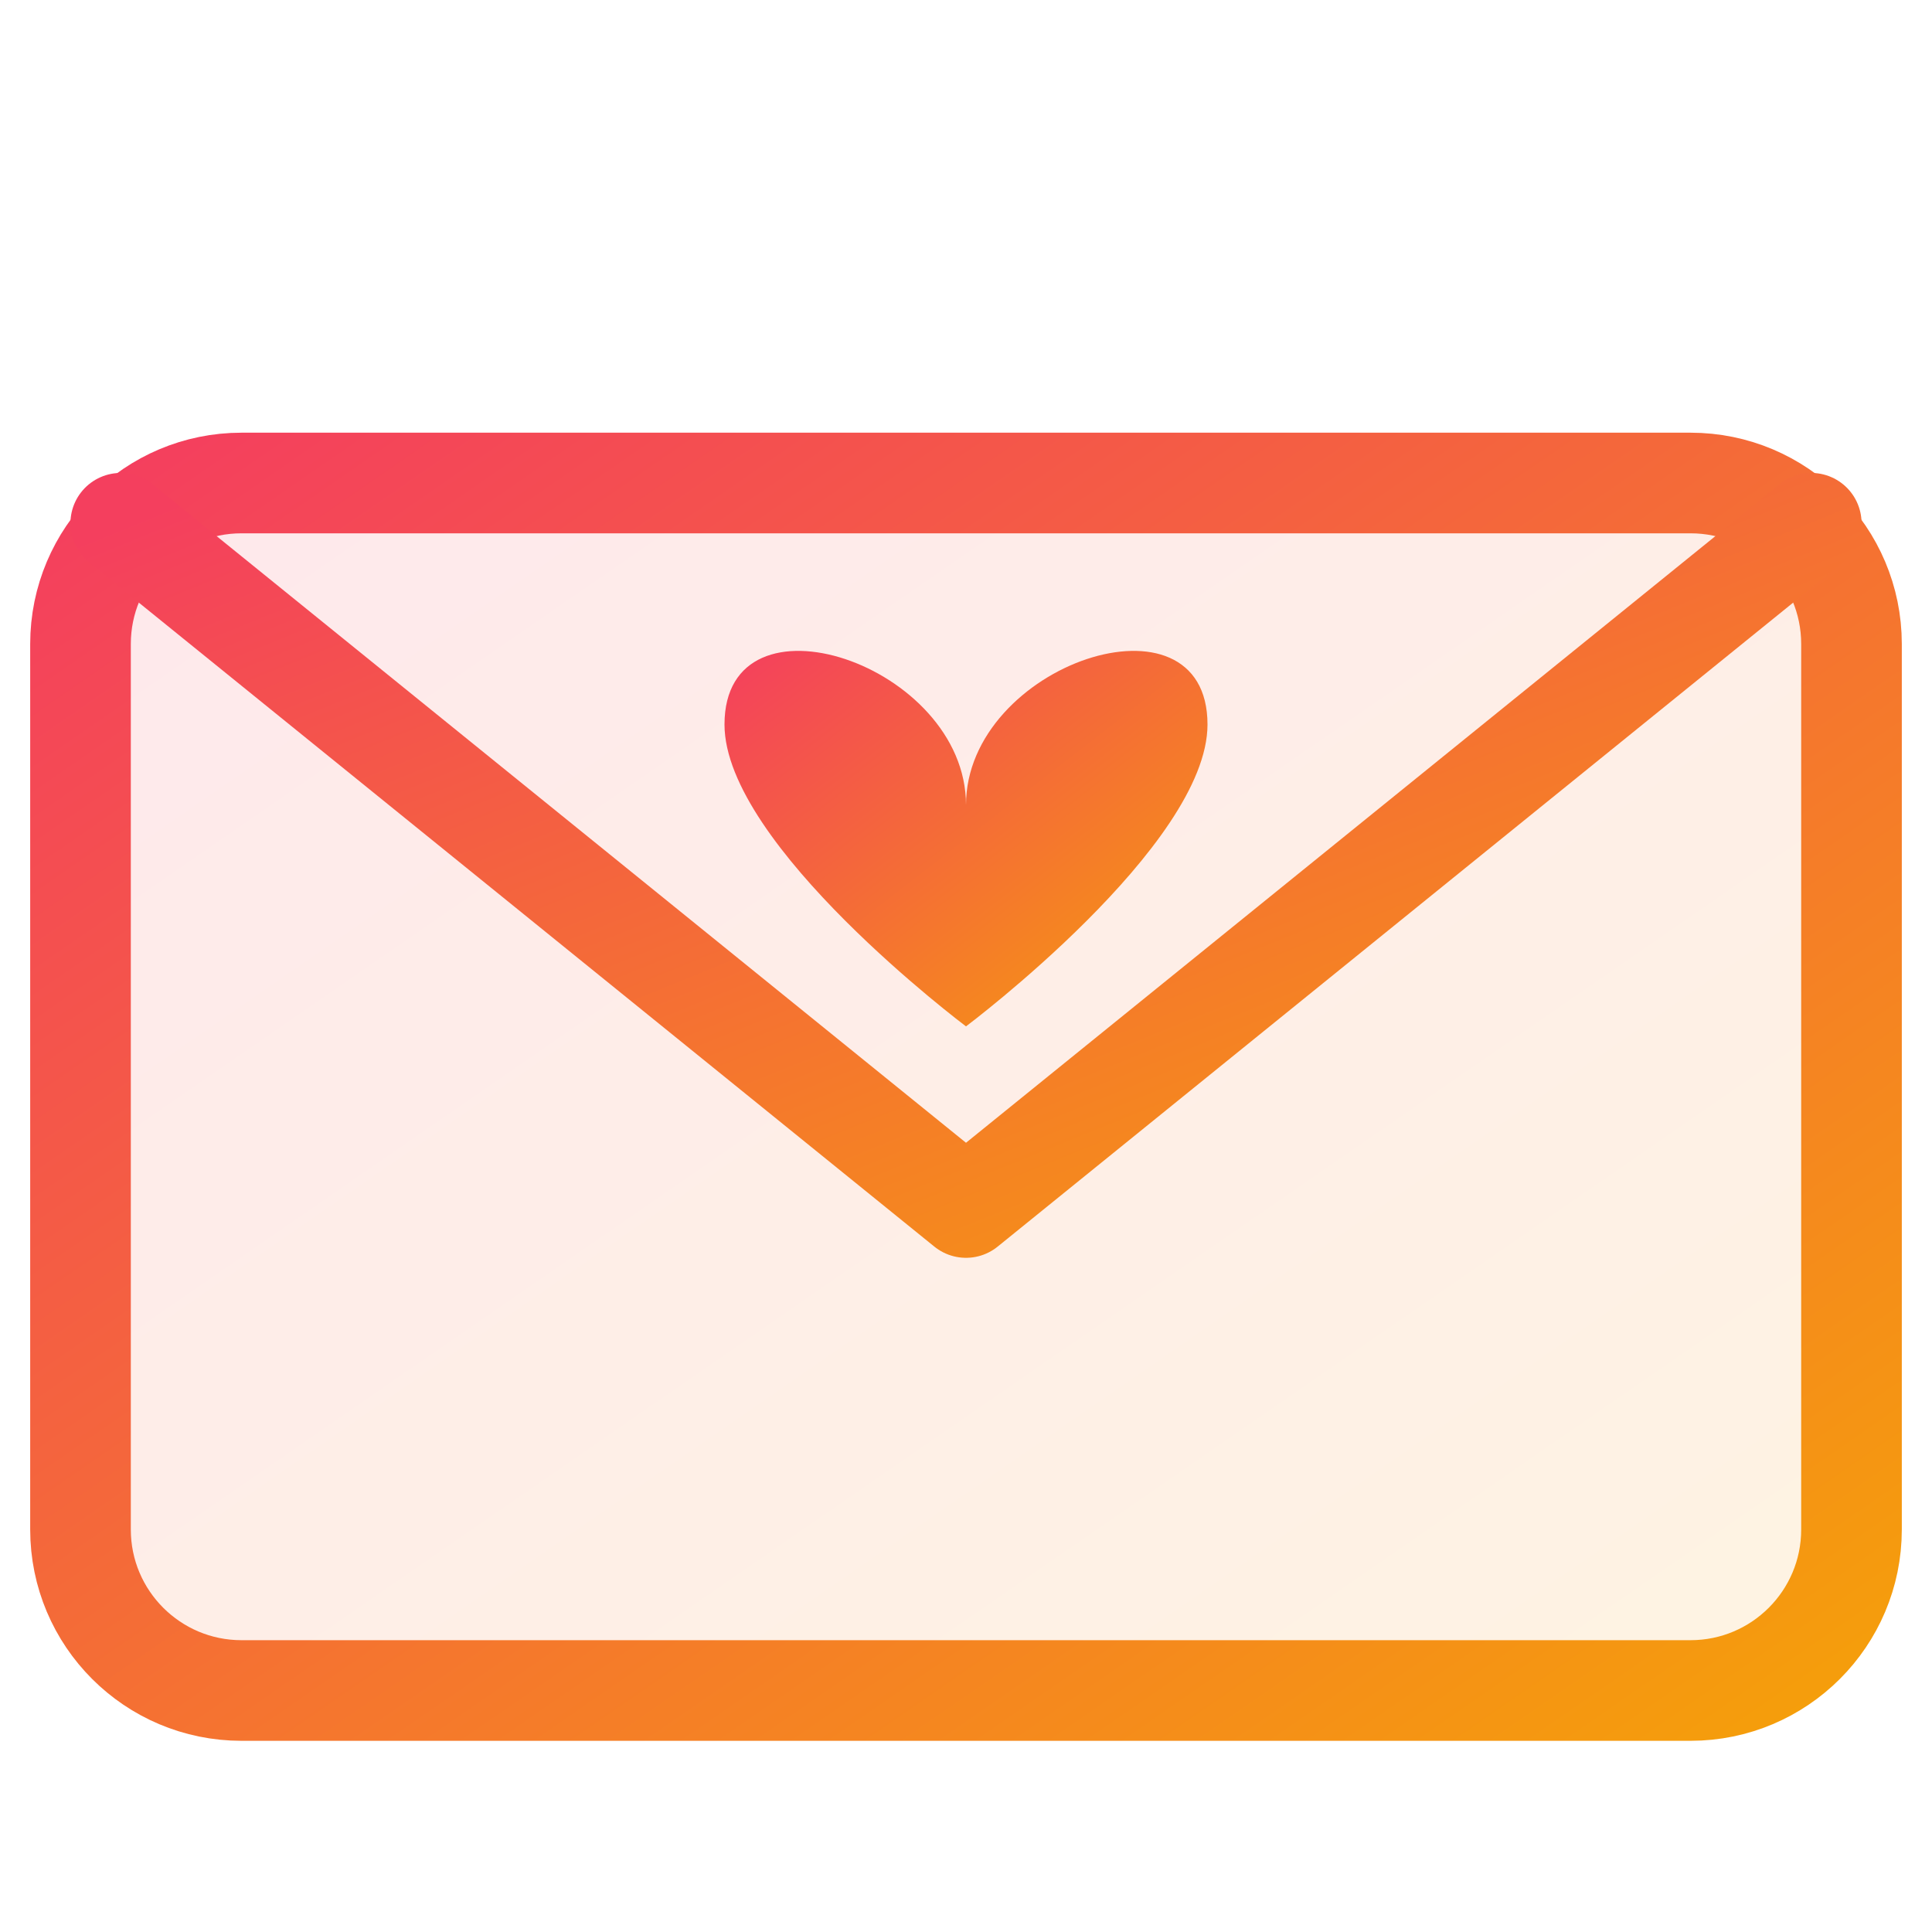
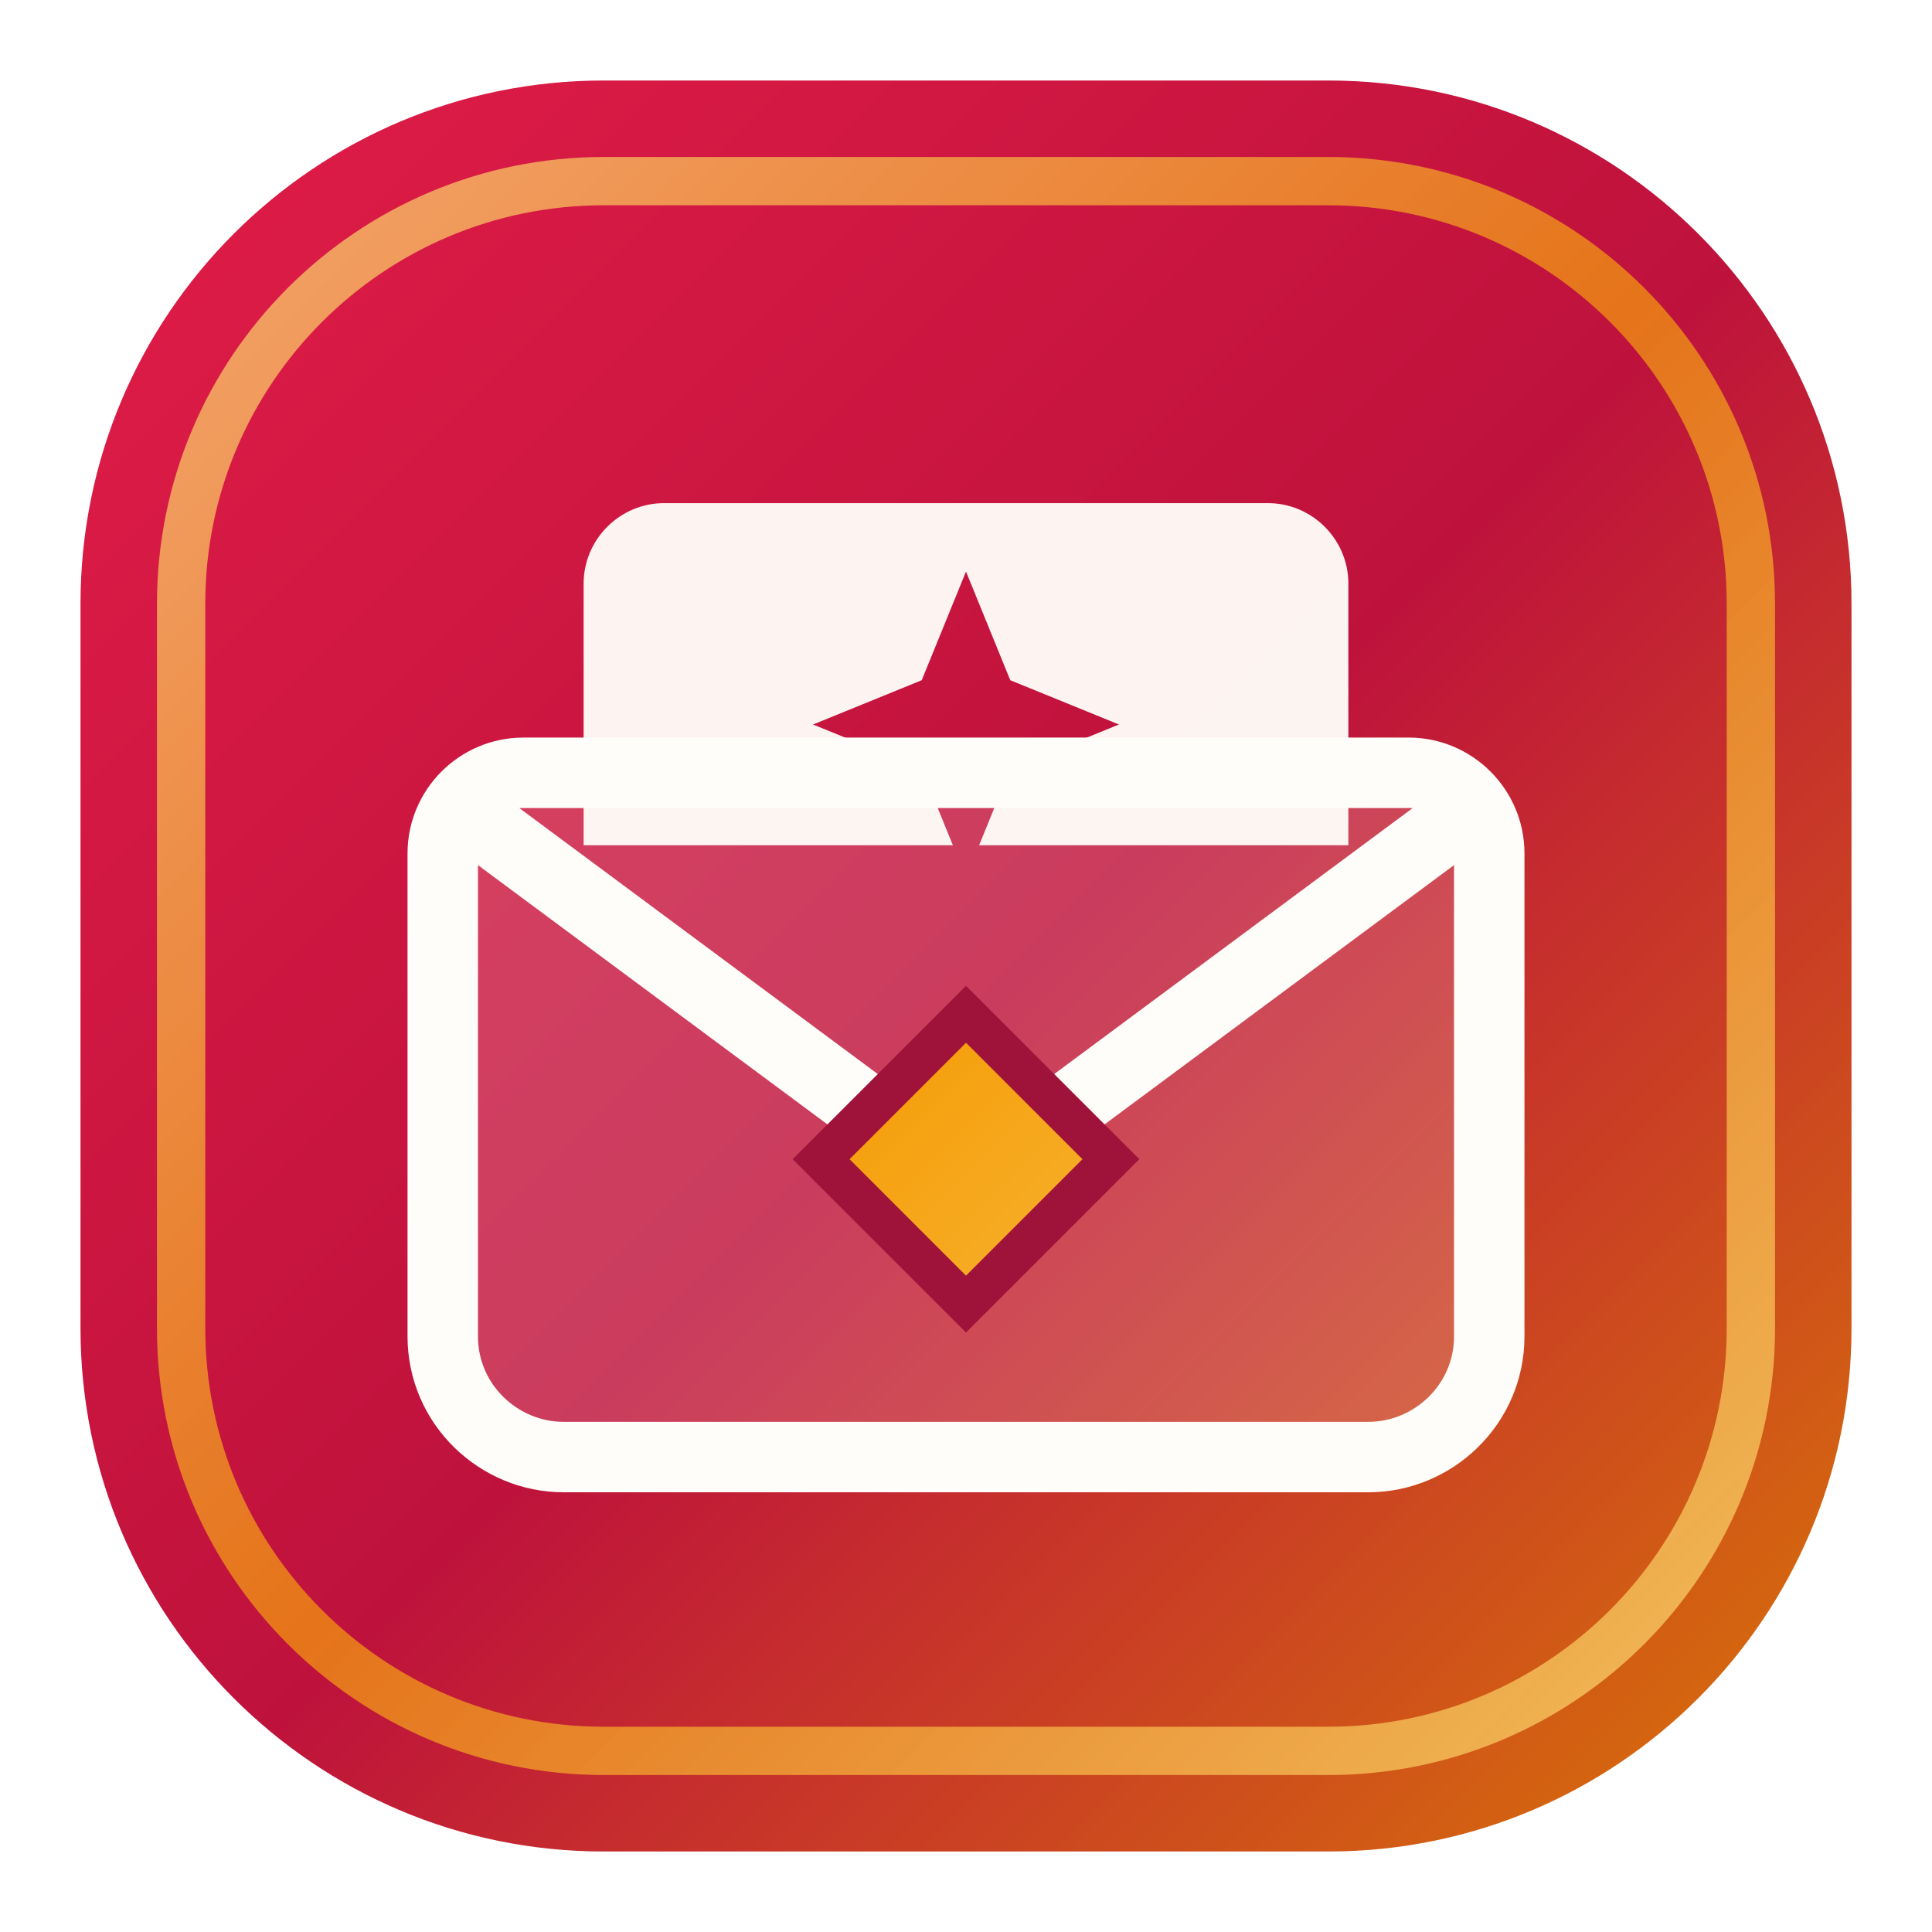
<svg xmlns="http://www.w3.org/2000/svg" viewBox="0 0 48 48" fill="none">
  <defs>
-     <linearGradient id="iconGrad" x1="0%" y1="0%" x2="100%" y2="100%">
-       <stop offset="0%" stop-color="#f43f5e" />
-       <stop offset="100%" stop-color="#f59e0b" />
+     <linearGradient id="exoIconGrad" x1="2" y1="2" x2="46" y2="46" gradientUnits="userSpaceOnUse">
+       <stop offset="0%" stop-color="#E11D48" />
+       <stop offset="52%" stop-color="#BE123C" />
+       <stop offset="100%" stop-color="#D97706" />
+     </linearGradient>
+     <linearGradient id="exoIconGold" x1="2" y1="2" x2="46" y2="46" gradientUnits="userSpaceOnUse">
+       <stop offset="0%" stop-color="#FDE68A" />
+       <stop offset="50%" stop-color="#F59E0B" />
+       <stop offset="100%" stop-color="#FDE68A" />
    </linearGradient>
  </defs>
-   <rect x="2" y="12" width="44" height="30" rx="4" fill="url(#iconGrad)" opacity="0.12" />
-   <rect x="2" y="12" width="44" height="30" rx="4" stroke="url(#iconGrad)" stroke-width="2.5" fill="none" />
-   <path d="M3 13 L24 30 L45 13" stroke="url(#iconGrad)" stroke-width="2.5" fill="none" stroke-linecap="round" stroke-linejoin="round" />
-   <path d="M24 20 C24 16.5, 18 14.5, 18 18 C18 21, 24 25.5, 24 25.5 C24 25.5, 30 21, 30 18 C30 14.5, 24 16.5, 24 20Z" fill="url(#iconGrad)" />
+   <rect x="2" y="2" width="44" height="44" rx="13" fill="url(#exoIconGrad)" />
+   <rect x="4.5" y="4.5" width="39" height="39" rx="10.5" stroke="url(#exoIconGold)" stroke-opacity="0.7" stroke-width="1.2" />
+   <path d="M14.5 21V14.5C14.5 13.4 15.4 12.5 16.5 12.5H31.5C32.6 12.5 33.5 13.4 33.5 14.5V21" fill="#FFFDF9" fill-opacity="0.96" />
+   <path d="M24 14.2L25.1 16.9L27.8 18L25.1 19.1L24 21.8L22.9 19.1L20.2 18L22.9 16.9L24 14.2Z" fill="url(#exoIconGrad)" />
+   <path d="M11 21.2C11 20.1 11.9 19.2 13 19.2H35C36.1 19.2 37 20.1 37 21.2V33.2C37 34.9 35.6 36.2 34 36.2H14C12.4 36.2 11 34.9 11 33.2V21.2Z" fill="#FFFDF9" fill-opacity="0.18" stroke="#FFFDF9" stroke-width="1.75" stroke-linejoin="round" />
+   <path d="M11.6 20.2L24 29.4L36.4 20.2" stroke="#FFFDF9" stroke-width="1.75" stroke-linecap="round" stroke-linejoin="round" />
+   <polygon points="24,25.2 27.6,28.8 24,32.4 20.4,28.8" fill="url(#exoIconGold)" stroke="#9F1239" stroke-width="1" />
</svg>
